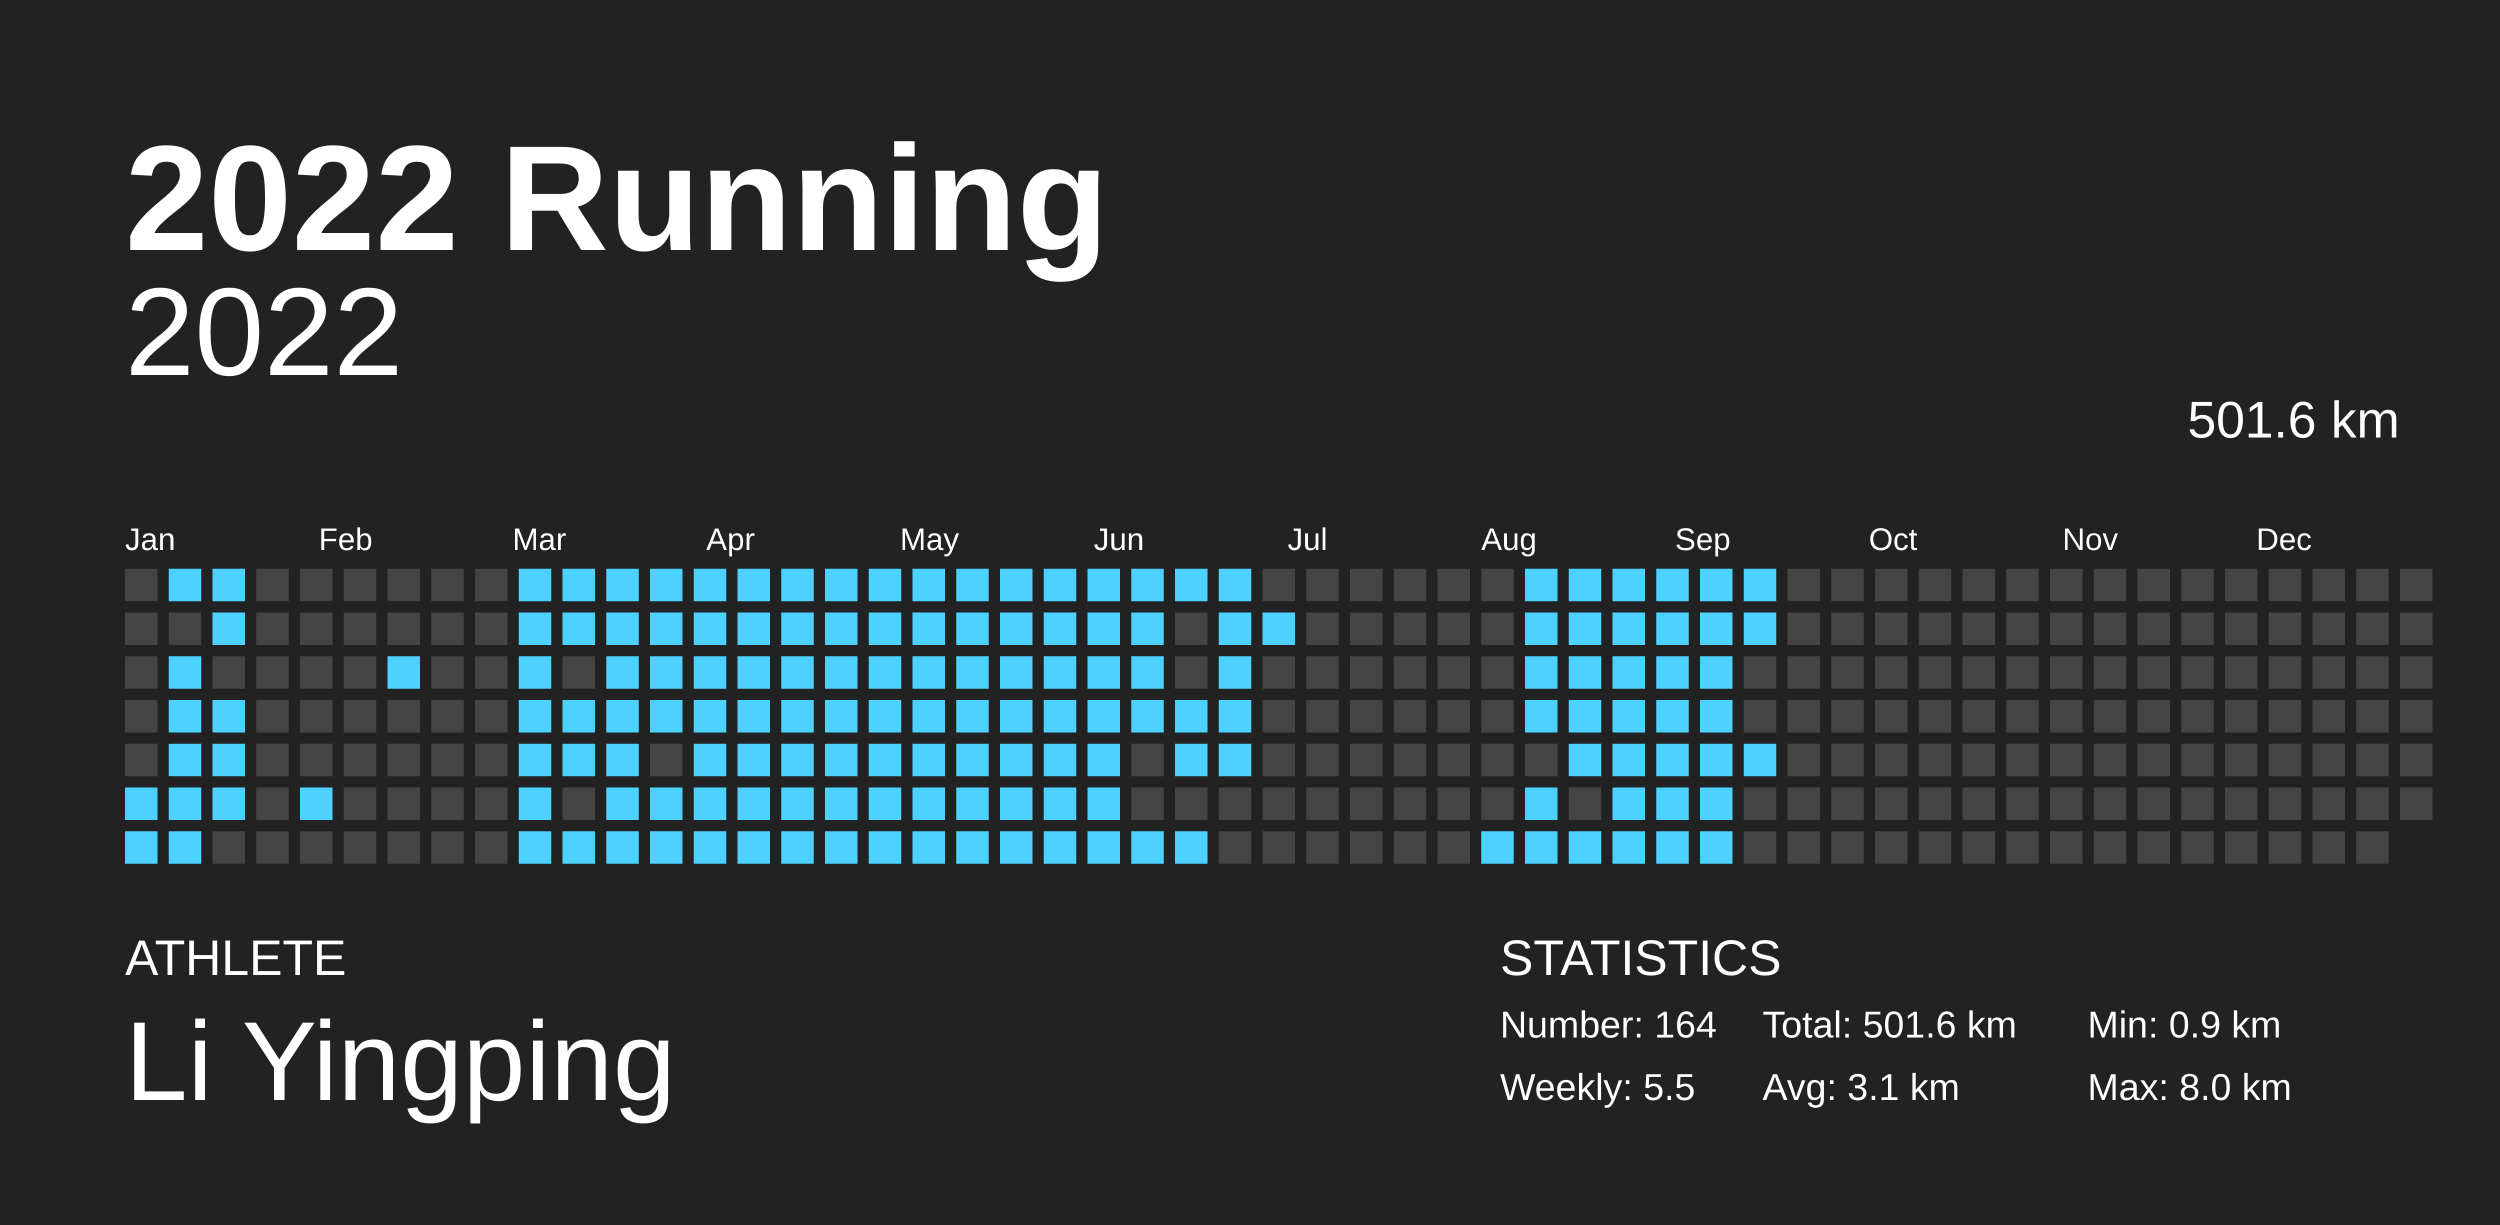
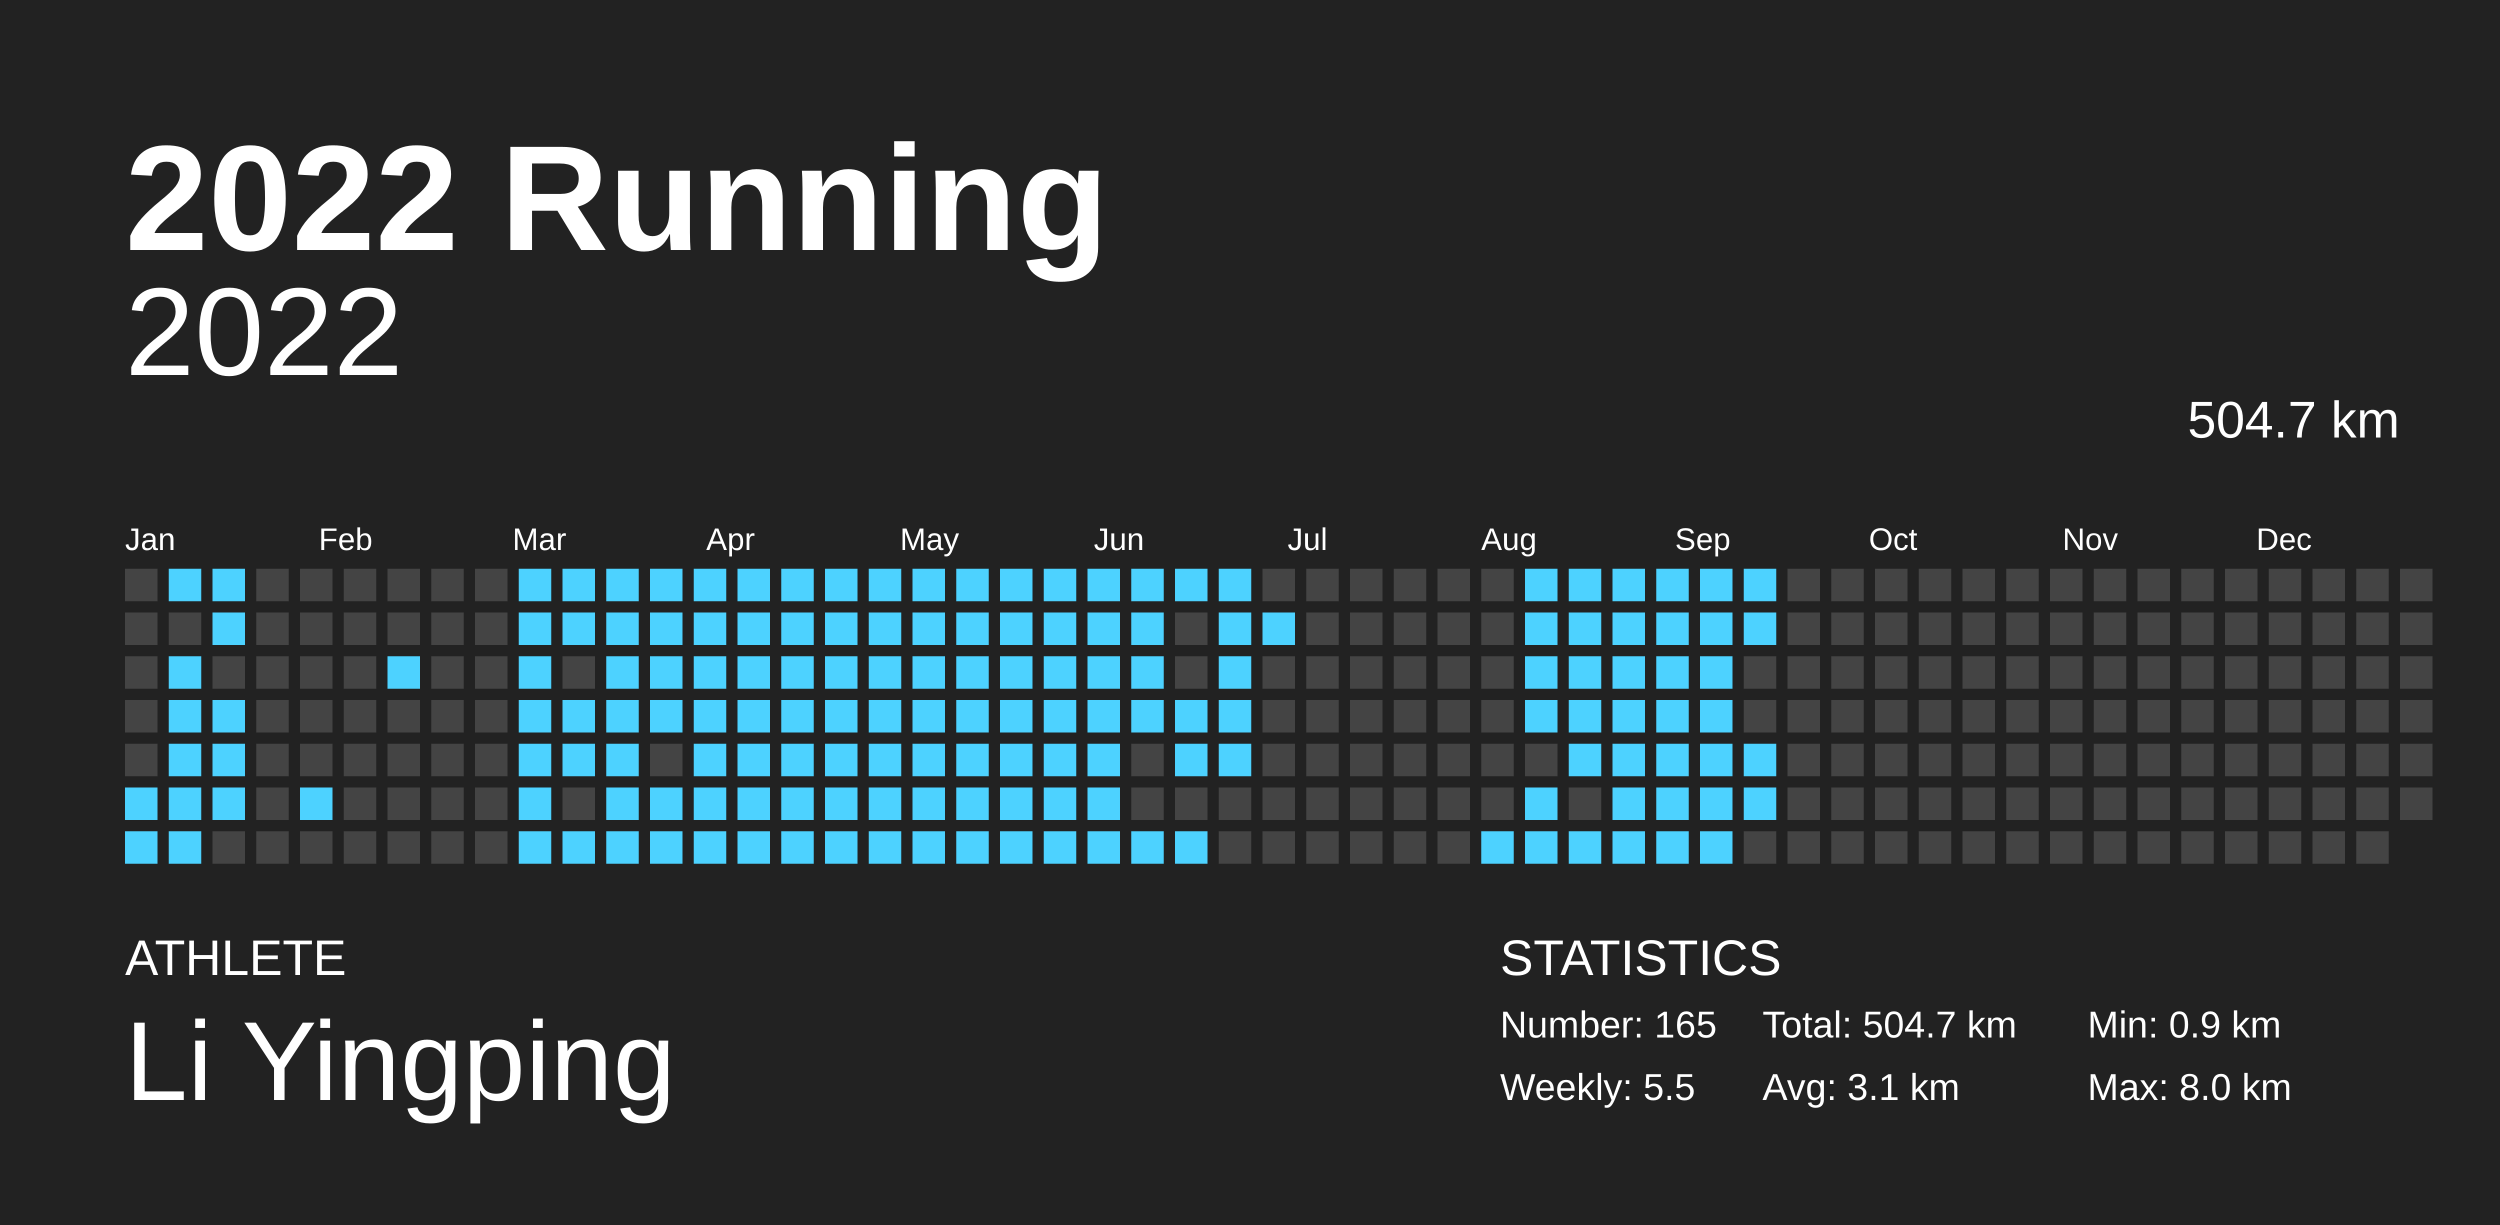
<svg xmlns="http://www.w3.org/2000/svg" baseProfile="full" height="98mm" version="1.1" viewBox="0,0,200,98" width="200mm">
  <defs />
  <rect fill="#222222" height="98" width="200" x="0" y="0" />
  <text fill="#FFFFFF" style="font-size:12px; font-family:Arial; font-weight:bold;" x="10" y="20">2022 Running</text>
  <text fill="#FFFFFF" style="font-size:4px; font-family:Arial" x="10" y="78">ATHLETE</text>
  <text fill="#FFFFFF" style="font-size:9px; font-family:Arial" x="10" y="88">Li Yingping</text>
  <text fill="#FFFFFF" style="font-size:4px; font-family:Arial" x="120" y="78">STATISTICS</text>
-   <text fill="#FFFFFF" style="font-size:3px; font-family:Arial" x="120" y="83">Number: 164</text>
+   <text fill="#FFFFFF" style="font-size:3px; font-family:Arial" x="120" y="83">Number: 165</text>
  <text fill="#FFFFFF" style="font-size:3px; font-family:Arial" x="120" y="88">Weekly: 5.5</text>
-   <text fill="#FFFFFF" style="font-size:3px; font-family:Arial" x="141" y="83">Total: 501.6 km</text>
+   <text fill="#FFFFFF" style="font-size:3px; font-family:Arial" x="141" y="83">Total: 504.7 km</text>
  <text fill="#FFFFFF" style="font-size:3px; font-family:Arial" x="141" y="88">Avg: 3.1 km</text>
  <text fill="#FFFFFF" style="font-size:3px; font-family:Arial" x="167" y="83">Min: 0.9 km</text>
  <text fill="#FFFFFF" style="font-size:3px; font-family:Arial" x="167" y="88">Max: 8.0 km</text>
  <text alignment-baseline="hanging" fill="#FFFFFF" style="font-size:10.0px; font-family:Arial;" x="10" y="30">2022</text>
-   <text alignment-baseline="hanging" fill="#FFFFFF" style="font-size:4.125px; font-family:Arial;" x="175" y="35">501.6 km</text>
+   <text alignment-baseline="hanging" fill="#FFFFFF" style="font-size:4.125px; font-family:Arial;" x="175" y="35">504.7 km</text>
  <text fill="#FFFFFF" style="font-size:2.5px; font-family:Arial" x="10.0" y="44">Jan</text>
  <text fill="#FFFFFF" style="font-size:2.5px; font-family:Arial" x="25.5" y="44">Feb</text>
  <text fill="#FFFFFF" style="font-size:2.5px; font-family:Arial" x="41.0" y="44">Mar</text>
  <text fill="#FFFFFF" style="font-size:2.5px; font-family:Arial" x="56.5" y="44">Apr</text>
  <text fill="#FFFFFF" style="font-size:2.5px; font-family:Arial" x="72.0" y="44">May</text>
  <text fill="#FFFFFF" style="font-size:2.5px; font-family:Arial" x="87.5" y="44">Jun</text>
  <text fill="#FFFFFF" style="font-size:2.5px; font-family:Arial" x="103.0" y="44">Jul</text>
  <text fill="#FFFFFF" style="font-size:2.5px; font-family:Arial" x="118.5" y="44">Aug</text>
  <text fill="#FFFFFF" style="font-size:2.5px; font-family:Arial" x="134.0" y="44">Sep</text>
  <text fill="#FFFFFF" style="font-size:2.5px; font-family:Arial" x="149.5" y="44">Oct</text>
  <text fill="#FFFFFF" style="font-size:2.5px; font-family:Arial" x="165.0" y="44">Nov</text>
  <text fill="#FFFFFF" style="font-size:2.5px; font-family:Arial" x="180.5" y="44">Dec</text>
  <rect fill="#444444" height="2.6" width="2.6" x="10.0" y="45.5" />
  <rect fill="#444444" height="2.6" width="2.6" x="10.0" y="49.0" />
  <rect fill="#444444" height="2.6" width="2.6" x="10.0" y="52.5" />
  <rect fill="#444444" height="2.6" width="2.6" x="10.0" y="56.0" />
  <rect fill="#444444" height="2.6" width="2.6" x="10.0" y="59.5" />
  <rect fill="#4dd2ff" height="2.6" width="2.6" x="10.0" y="63.0" />
  <rect fill="#4dd2ff" height="2.6" width="2.6" x="10.0" y="66.5" />
  <rect fill="#4dd2ff" height="2.6" width="2.6" x="13.5" y="45.5" />
  <rect fill="#444444" height="2.6" width="2.6" x="13.5" y="49.0" />
  <rect fill="#4dd2ff" height="2.6" width="2.6" x="13.5" y="52.5" />
  <rect fill="#4dd2ff" height="2.6" width="2.6" x="13.5" y="56.0" />
  <rect fill="#4dd2ff" height="2.6" width="2.6" x="13.5" y="59.5" />
  <rect fill="#4dd2ff" height="2.6" width="2.6" x="13.5" y="63.0" />
  <rect fill="#4dd2ff" height="2.6" width="2.6" x="13.5" y="66.5" />
  <rect fill="#4dd2ff" height="2.6" width="2.6" x="17.0" y="45.5" />
  <rect fill="#4dd2ff" height="2.6" width="2.6" x="17.0" y="49.0" />
  <rect fill="#444444" height="2.6" width="2.6" x="17.0" y="52.5" />
  <rect fill="#4dd2ff" height="2.6" width="2.6" x="17.0" y="56.0" />
  <rect fill="#4dd2ff" height="2.6" width="2.6" x="17.0" y="59.5" />
  <rect fill="#4dd2ff" height="2.6" width="2.6" x="17.0" y="63.0" />
  <rect fill="#444444" height="2.6" width="2.6" x="17.0" y="66.5" />
  <rect fill="#444444" height="2.6" width="2.6" x="20.5" y="45.5" />
  <rect fill="#444444" height="2.6" width="2.6" x="20.5" y="49.0" />
  <rect fill="#444444" height="2.6" width="2.6" x="20.5" y="52.5" />
  <rect fill="#444444" height="2.6" width="2.6" x="20.5" y="56.0" />
  <rect fill="#444444" height="2.6" width="2.6" x="20.5" y="59.5" />
  <rect fill="#444444" height="2.6" width="2.6" x="20.5" y="63.0" />
  <rect fill="#444444" height="2.6" width="2.6" x="20.5" y="66.5" />
  <rect fill="#444444" height="2.6" width="2.6" x="24.0" y="45.5" />
  <rect fill="#444444" height="2.6" width="2.6" x="24.0" y="49.0" />
  <rect fill="#444444" height="2.6" width="2.6" x="24.0" y="52.5" />
  <rect fill="#444444" height="2.6" width="2.6" x="24.0" y="56.0" />
  <rect fill="#444444" height="2.6" width="2.6" x="24.0" y="59.5" />
  <rect fill="#4dd2ff" height="2.6" width="2.6" x="24.0" y="63.0" />
  <rect fill="#444444" height="2.6" width="2.6" x="24.0" y="66.5" />
  <rect fill="#444444" height="2.6" width="2.6" x="27.5" y="45.5" />
  <rect fill="#444444" height="2.6" width="2.6" x="27.5" y="49.0" />
  <rect fill="#444444" height="2.6" width="2.6" x="27.5" y="52.5" />
  <rect fill="#444444" height="2.6" width="2.6" x="27.5" y="56.0" />
  <rect fill="#444444" height="2.6" width="2.6" x="27.5" y="59.5" />
  <rect fill="#444444" height="2.6" width="2.6" x="27.5" y="63.0" />
  <rect fill="#444444" height="2.6" width="2.6" x="27.5" y="66.5" />
  <rect fill="#444444" height="2.6" width="2.6" x="31.0" y="45.5" />
  <rect fill="#444444" height="2.6" width="2.6" x="31.0" y="49.0" />
  <rect fill="#4dd2ff" height="2.6" width="2.6" x="31.0" y="52.5" />
  <rect fill="#444444" height="2.6" width="2.6" x="31.0" y="56.0" />
  <rect fill="#444444" height="2.6" width="2.6" x="31.0" y="59.5" />
  <rect fill="#444444" height="2.6" width="2.6" x="31.0" y="63.0" />
  <rect fill="#444444" height="2.6" width="2.6" x="31.0" y="66.5" />
  <rect fill="#444444" height="2.6" width="2.6" x="34.5" y="45.5" />
  <rect fill="#444444" height="2.6" width="2.6" x="34.5" y="49.0" />
  <rect fill="#444444" height="2.6" width="2.6" x="34.5" y="52.5" />
  <rect fill="#444444" height="2.6" width="2.6" x="34.5" y="56.0" />
  <rect fill="#444444" height="2.6" width="2.6" x="34.5" y="59.5" />
  <rect fill="#444444" height="2.6" width="2.6" x="34.5" y="63.0" />
  <rect fill="#444444" height="2.6" width="2.6" x="34.5" y="66.5" />
  <rect fill="#444444" height="2.6" width="2.6" x="38.0" y="45.5" />
  <rect fill="#444444" height="2.6" width="2.6" x="38.0" y="49.0" />
  <rect fill="#444444" height="2.6" width="2.6" x="38.0" y="52.5" />
  <rect fill="#444444" height="2.6" width="2.6" x="38.0" y="56.0" />
  <rect fill="#444444" height="2.6" width="2.6" x="38.0" y="59.5" />
  <rect fill="#444444" height="2.6" width="2.6" x="38.0" y="63.0" />
  <rect fill="#444444" height="2.6" width="2.6" x="38.0" y="66.5" />
  <rect fill="#4dd2ff" height="2.6" width="2.6" x="41.5" y="45.5" />
  <rect fill="#4dd2ff" height="2.6" width="2.6" x="41.5" y="49.0" />
  <rect fill="#4dd2ff" height="2.6" width="2.6" x="41.5" y="52.5" />
  <rect fill="#4dd2ff" height="2.6" width="2.6" x="41.5" y="56.0" />
  <rect fill="#4dd2ff" height="2.6" width="2.6" x="41.5" y="59.5" />
  <rect fill="#4dd2ff" height="2.6" width="2.6" x="41.5" y="63.0" />
  <rect fill="#4dd2ff" height="2.6" width="2.6" x="41.5" y="66.5" />
  <rect fill="#4dd2ff" height="2.6" width="2.6" x="45.0" y="45.5" />
  <rect fill="#4dd2ff" height="2.6" width="2.6" x="45.0" y="49.0" />
  <rect fill="#444444" height="2.6" width="2.6" x="45.0" y="52.5" />
  <rect fill="#4dd2ff" height="2.6" width="2.6" x="45.0" y="56.0" />
  <rect fill="#4dd2ff" height="2.6" width="2.6" x="45.0" y="59.5" />
  <rect fill="#444444" height="2.6" width="2.6" x="45.0" y="63.0" />
  <rect fill="#4dd2ff" height="2.6" width="2.6" x="45.0" y="66.5" />
  <rect fill="#4dd2ff" height="2.6" width="2.6" x="48.5" y="45.5" />
  <rect fill="#4dd2ff" height="2.6" width="2.6" x="48.5" y="49.0" />
  <rect fill="#4dd2ff" height="2.6" width="2.6" x="48.5" y="52.5" />
  <rect fill="#4dd2ff" height="2.6" width="2.6" x="48.5" y="56.0" />
  <rect fill="#4dd2ff" height="2.6" width="2.6" x="48.5" y="59.5" />
  <rect fill="#4dd2ff" height="2.6" width="2.6" x="48.5" y="63.0" />
  <rect fill="#4dd2ff" height="2.6" width="2.6" x="48.5" y="66.5" />
  <rect fill="#4dd2ff" height="2.6" width="2.6" x="52.0" y="45.5" />
  <rect fill="#4dd2ff" height="2.6" width="2.6" x="52.0" y="49.0" />
  <rect fill="#4dd2ff" height="2.6" width="2.6" x="52.0" y="52.5" />
  <rect fill="#4dd2ff" height="2.6" width="2.6" x="52.0" y="56.0" />
  <rect fill="#444444" height="2.6" width="2.6" x="52.0" y="59.5" />
  <rect fill="#4dd2ff" height="2.6" width="2.6" x="52.0" y="63.0" />
  <rect fill="#4dd2ff" height="2.6" width="2.6" x="52.0" y="66.5" />
  <rect fill="#4dd2ff" height="2.6" width="2.6" x="55.5" y="45.5" />
  <rect fill="#4dd2ff" height="2.6" width="2.6" x="55.5" y="49.0" />
  <rect fill="#4dd2ff" height="2.6" width="2.6" x="55.5" y="52.5" />
  <rect fill="#4dd2ff" height="2.6" width="2.6" x="55.5" y="56.0" />
  <rect fill="#4dd2ff" height="2.6" width="2.6" x="55.5" y="59.5" />
  <rect fill="#4dd2ff" height="2.6" width="2.6" x="55.5" y="63.0" />
  <rect fill="#4dd2ff" height="2.6" width="2.6" x="55.5" y="66.5" />
  <rect fill="#4dd2ff" height="2.6" width="2.6" x="59.0" y="45.5" />
  <rect fill="#4dd2ff" height="2.6" width="2.6" x="59.0" y="49.0" />
  <rect fill="#4dd2ff" height="2.6" width="2.6" x="59.0" y="52.5" />
  <rect fill="#4dd2ff" height="2.6" width="2.6" x="59.0" y="56.0" />
  <rect fill="#4dd2ff" height="2.6" width="2.6" x="59.0" y="59.5" />
  <rect fill="#4dd2ff" height="2.6" width="2.6" x="59.0" y="63.0" />
  <rect fill="#4dd2ff" height="2.6" width="2.6" x="59.0" y="66.5" />
  <rect fill="#4dd2ff" height="2.6" width="2.6" x="62.5" y="45.5" />
  <rect fill="#4dd2ff" height="2.6" width="2.6" x="62.5" y="49.0" />
  <rect fill="#4dd2ff" height="2.6" width="2.6" x="62.5" y="52.5" />
  <rect fill="#4dd2ff" height="2.6" width="2.6" x="62.5" y="56.0" />
  <rect fill="#4dd2ff" height="2.6" width="2.6" x="62.5" y="59.5" />
  <rect fill="#4dd2ff" height="2.6" width="2.6" x="62.5" y="63.0" />
  <rect fill="#4dd2ff" height="2.6" width="2.6" x="62.5" y="66.5" />
  <rect fill="#4dd2ff" height="2.6" width="2.6" x="66.0" y="45.5" />
  <rect fill="#4dd2ff" height="2.6" width="2.6" x="66.0" y="49.0" />
  <rect fill="#4dd2ff" height="2.6" width="2.6" x="66.0" y="52.5" />
  <rect fill="#4dd2ff" height="2.6" width="2.6" x="66.0" y="56.0" />
  <rect fill="#4dd2ff" height="2.6" width="2.6" x="66.0" y="59.5" />
  <rect fill="#4dd2ff" height="2.6" width="2.6" x="66.0" y="63.0" />
  <rect fill="#4dd2ff" height="2.6" width="2.6" x="66.0" y="66.5" />
  <rect fill="#4dd2ff" height="2.6" width="2.6" x="69.5" y="45.5" />
  <rect fill="#4dd2ff" height="2.6" width="2.6" x="69.5" y="49.0" />
  <rect fill="#4dd2ff" height="2.6" width="2.6" x="69.5" y="52.5" />
  <rect fill="#4dd2ff" height="2.6" width="2.6" x="69.5" y="56.0" />
  <rect fill="#4dd2ff" height="2.6" width="2.6" x="69.5" y="59.5" />
  <rect fill="#4dd2ff" height="2.6" width="2.6" x="69.5" y="63.0" />
  <rect fill="#4dd2ff" height="2.6" width="2.6" x="69.5" y="66.5" />
  <rect fill="#4dd2ff" height="2.6" width="2.6" x="73.0" y="45.5" />
  <rect fill="#4dd2ff" height="2.6" width="2.6" x="73.0" y="49.0" />
  <rect fill="#4dd2ff" height="2.6" width="2.6" x="73.0" y="52.5" />
  <rect fill="#4dd2ff" height="2.6" width="2.6" x="73.0" y="56.0" />
  <rect fill="#4dd2ff" height="2.6" width="2.6" x="73.0" y="59.5" />
  <rect fill="#4dd2ff" height="2.6" width="2.6" x="73.0" y="63.0" />
  <rect fill="#4dd2ff" height="2.6" width="2.6" x="73.0" y="66.5" />
  <rect fill="#4dd2ff" height="2.6" width="2.6" x="76.5" y="45.5" />
  <rect fill="#4dd2ff" height="2.6" width="2.6" x="76.5" y="49.0" />
  <rect fill="#4dd2ff" height="2.6" width="2.6" x="76.5" y="52.5" />
  <rect fill="#4dd2ff" height="2.6" width="2.6" x="76.5" y="56.0" />
  <rect fill="#4dd2ff" height="2.6" width="2.6" x="76.5" y="59.5" />
  <rect fill="#4dd2ff" height="2.6" width="2.6" x="76.5" y="63.0" />
  <rect fill="#4dd2ff" height="2.6" width="2.6" x="76.5" y="66.5" />
  <rect fill="#4dd2ff" height="2.6" width="2.6" x="80.0" y="45.5" />
  <rect fill="#4dd2ff" height="2.6" width="2.6" x="80.0" y="49.0" />
  <rect fill="#4dd2ff" height="2.6" width="2.6" x="80.0" y="52.5" />
  <rect fill="#4dd2ff" height="2.6" width="2.6" x="80.0" y="56.0" />
  <rect fill="#4dd2ff" height="2.6" width="2.6" x="80.0" y="59.5" />
  <rect fill="#4dd2ff" height="2.6" width="2.6" x="80.0" y="63.0" />
  <rect fill="#4dd2ff" height="2.6" width="2.6" x="80.0" y="66.5" />
  <rect fill="#4dd2ff" height="2.6" width="2.6" x="83.5" y="45.5" />
  <rect fill="#4dd2ff" height="2.6" width="2.6" x="83.5" y="49.0" />
  <rect fill="#4dd2ff" height="2.6" width="2.6" x="83.5" y="52.5" />
  <rect fill="#4dd2ff" height="2.6" width="2.6" x="83.5" y="56.0" />
  <rect fill="#4dd2ff" height="2.6" width="2.6" x="83.5" y="59.5" />
  <rect fill="#4dd2ff" height="2.6" width="2.6" x="83.5" y="63.0" />
  <rect fill="#4dd2ff" height="2.6" width="2.6" x="83.5" y="66.5" />
  <rect fill="#4dd2ff" height="2.6" width="2.6" x="87.0" y="45.5" />
  <rect fill="#4dd2ff" height="2.6" width="2.6" x="87.0" y="49.0" />
  <rect fill="#4dd2ff" height="2.6" width="2.6" x="87.0" y="52.5" />
  <rect fill="#4dd2ff" height="2.6" width="2.6" x="87.0" y="56.0" />
  <rect fill="#4dd2ff" height="2.6" width="2.6" x="87.0" y="59.5" />
  <rect fill="#4dd2ff" height="2.6" width="2.6" x="87.0" y="63.0" />
  <rect fill="#4dd2ff" height="2.6" width="2.6" x="87.0" y="66.5" />
  <rect fill="#4dd2ff" height="2.6" width="2.6" x="90.5" y="45.5" />
  <rect fill="#4dd2ff" height="2.6" width="2.6" x="90.5" y="49.0" />
  <rect fill="#4dd2ff" height="2.6" width="2.6" x="90.5" y="52.5" />
  <rect fill="#4dd2ff" height="2.6" width="2.6" x="90.5" y="56.0" />
  <rect fill="#444444" height="2.6" width="2.6" x="90.5" y="59.5" />
  <rect fill="#444444" height="2.6" width="2.6" x="90.5" y="63.0" />
  <rect fill="#4dd2ff" height="2.6" width="2.6" x="90.5" y="66.5" />
  <rect fill="#4dd2ff" height="2.6" width="2.6" x="94.0" y="45.5" />
  <rect fill="#444444" height="2.6" width="2.6" x="94.0" y="49.0" />
  <rect fill="#444444" height="2.6" width="2.6" x="94.0" y="52.5" />
  <rect fill="#4dd2ff" height="2.6" width="2.6" x="94.0" y="56.0" />
  <rect fill="#4dd2ff" height="2.6" width="2.6" x="94.0" y="59.5" />
  <rect fill="#444444" height="2.6" width="2.6" x="94.0" y="63.0" />
  <rect fill="#4dd2ff" height="2.6" width="2.6" x="94.0" y="66.5" />
  <rect fill="#4dd2ff" height="2.6" width="2.6" x="97.5" y="45.5" />
  <rect fill="#4dd2ff" height="2.6" width="2.6" x="97.5" y="49.0" />
  <rect fill="#4dd2ff" height="2.6" width="2.6" x="97.5" y="52.5" />
  <rect fill="#4dd2ff" height="2.6" width="2.6" x="97.5" y="56.0" />
  <rect fill="#4dd2ff" height="2.6" width="2.6" x="97.5" y="59.5" />
  <rect fill="#444444" height="2.6" width="2.6" x="97.5" y="63.0" />
  <rect fill="#444444" height="2.6" width="2.6" x="97.5" y="66.5" />
  <rect fill="#444444" height="2.6" width="2.6" x="101.0" y="45.5" />
  <rect fill="#4dd2ff" height="2.6" width="2.6" x="101.0" y="49.0" />
  <rect fill="#444444" height="2.6" width="2.6" x="101.0" y="52.5" />
  <rect fill="#444444" height="2.6" width="2.6" x="101.0" y="56.0" />
  <rect fill="#444444" height="2.6" width="2.6" x="101.0" y="59.5" />
  <rect fill="#444444" height="2.6" width="2.6" x="101.0" y="63.0" />
  <rect fill="#444444" height="2.6" width="2.6" x="101.0" y="66.5" />
  <rect fill="#444444" height="2.6" width="2.6" x="104.5" y="45.5" />
  <rect fill="#444444" height="2.6" width="2.6" x="104.5" y="49.0" />
  <rect fill="#444444" height="2.6" width="2.6" x="104.5" y="52.5" />
  <rect fill="#444444" height="2.6" width="2.6" x="104.5" y="56.0" />
  <rect fill="#444444" height="2.6" width="2.6" x="104.5" y="59.5" />
  <rect fill="#444444" height="2.6" width="2.6" x="104.5" y="63.0" />
  <rect fill="#444444" height="2.6" width="2.6" x="104.5" y="66.5" />
  <rect fill="#444444" height="2.6" width="2.6" x="108.0" y="45.5" />
  <rect fill="#444444" height="2.6" width="2.6" x="108.0" y="49.0" />
  <rect fill="#444444" height="2.6" width="2.6" x="108.0" y="52.5" />
  <rect fill="#444444" height="2.6" width="2.6" x="108.0" y="56.0" />
  <rect fill="#444444" height="2.6" width="2.6" x="108.0" y="59.5" />
  <rect fill="#444444" height="2.6" width="2.6" x="108.0" y="63.0" />
  <rect fill="#444444" height="2.6" width="2.6" x="108.0" y="66.5" />
  <rect fill="#444444" height="2.6" width="2.6" x="111.5" y="45.5" />
  <rect fill="#444444" height="2.6" width="2.6" x="111.5" y="49.0" />
  <rect fill="#444444" height="2.6" width="2.6" x="111.5" y="52.5" />
  <rect fill="#444444" height="2.6" width="2.6" x="111.5" y="56.0" />
  <rect fill="#444444" height="2.6" width="2.6" x="111.5" y="59.5" />
  <rect fill="#444444" height="2.6" width="2.6" x="111.5" y="63.0" />
  <rect fill="#444444" height="2.6" width="2.6" x="111.5" y="66.5" />
  <rect fill="#444444" height="2.6" width="2.6" x="115.0" y="45.5" />
  <rect fill="#444444" height="2.6" width="2.6" x="115.0" y="49.0" />
  <rect fill="#444444" height="2.6" width="2.6" x="115.0" y="52.5" />
  <rect fill="#444444" height="2.6" width="2.6" x="115.0" y="56.0" />
  <rect fill="#444444" height="2.6" width="2.6" x="115.0" y="59.5" />
  <rect fill="#444444" height="2.6" width="2.6" x="115.0" y="63.0" />
  <rect fill="#444444" height="2.6" width="2.6" x="115.0" y="66.5" />
  <rect fill="#444444" height="2.6" width="2.6" x="118.5" y="45.5" />
  <rect fill="#444444" height="2.6" width="2.6" x="118.5" y="49.0" />
  <rect fill="#444444" height="2.6" width="2.6" x="118.5" y="52.5" />
  <rect fill="#444444" height="2.6" width="2.6" x="118.5" y="56.0" />
  <rect fill="#444444" height="2.6" width="2.6" x="118.5" y="59.5" />
  <rect fill="#444444" height="2.6" width="2.6" x="118.5" y="63.0" />
  <rect fill="#4dd2ff" height="2.6" width="2.6" x="118.5" y="66.5" />
  <rect fill="#4dd2ff" height="2.6" width="2.6" x="122.0" y="45.5" />
  <rect fill="#4dd2ff" height="2.6" width="2.6" x="122.0" y="49.0" />
  <rect fill="#4dd2ff" height="2.6" width="2.6" x="122.0" y="52.5" />
  <rect fill="#4dd2ff" height="2.6" width="2.6" x="122.0" y="56.0" />
  <rect fill="#444444" height="2.6" width="2.6" x="122.0" y="59.5" />
  <rect fill="#4dd2ff" height="2.6" width="2.6" x="122.0" y="63.0" />
  <rect fill="#4dd2ff" height="2.6" width="2.6" x="122.0" y="66.5" />
  <rect fill="#4dd2ff" height="2.6" width="2.6" x="125.5" y="45.5" />
  <rect fill="#4dd2ff" height="2.6" width="2.6" x="125.5" y="49.0" />
  <rect fill="#4dd2ff" height="2.6" width="2.6" x="125.5" y="52.5" />
  <rect fill="#4dd2ff" height="2.6" width="2.6" x="125.5" y="56.0" />
  <rect fill="#4dd2ff" height="2.6" width="2.6" x="125.5" y="59.5" />
  <rect fill="#444444" height="2.6" width="2.6" x="125.5" y="63.0" />
  <rect fill="#4dd2ff" height="2.6" width="2.6" x="125.5" y="66.5" />
  <rect fill="#4dd2ff" height="2.6" width="2.6" x="129.0" y="45.5" />
  <rect fill="#4dd2ff" height="2.6" width="2.6" x="129.0" y="49.0" />
  <rect fill="#4dd2ff" height="2.6" width="2.6" x="129.0" y="52.5" />
  <rect fill="#4dd2ff" height="2.6" width="2.6" x="129.0" y="56.0" />
  <rect fill="#4dd2ff" height="2.6" width="2.6" x="129.0" y="59.5" />
  <rect fill="#4dd2ff" height="2.6" width="2.6" x="129.0" y="63.0" />
  <rect fill="#4dd2ff" height="2.6" width="2.6" x="129.0" y="66.5" />
  <rect fill="#4dd2ff" height="2.6" width="2.6" x="132.5" y="45.5" />
  <rect fill="#4dd2ff" height="2.6" width="2.6" x="132.5" y="49.0" />
  <rect fill="#4dd2ff" height="2.6" width="2.6" x="132.5" y="52.5" />
  <rect fill="#4dd2ff" height="2.6" width="2.6" x="132.5" y="56.0" />
  <rect fill="#4dd2ff" height="2.6" width="2.6" x="132.5" y="59.5" />
  <rect fill="#4dd2ff" height="2.6" width="2.6" x="132.5" y="63.0" />
  <rect fill="#4dd2ff" height="2.6" width="2.6" x="132.5" y="66.5" />
  <rect fill="#4dd2ff" height="2.6" width="2.6" x="136.0" y="45.5" />
  <rect fill="#4dd2ff" height="2.6" width="2.6" x="136.0" y="49.0" />
  <rect fill="#4dd2ff" height="2.6" width="2.6" x="136.0" y="52.5" />
  <rect fill="#4dd2ff" height="2.6" width="2.6" x="136.0" y="56.0" />
  <rect fill="#4dd2ff" height="2.6" width="2.6" x="136.0" y="59.5" />
  <rect fill="#4dd2ff" height="2.6" width="2.6" x="136.0" y="63.0" />
  <rect fill="#4dd2ff" height="2.6" width="2.6" x="136.0" y="66.5" />
  <rect fill="#4dd2ff" height="2.6" width="2.6" x="139.5" y="45.5" />
  <rect fill="#4dd2ff" height="2.6" width="2.6" x="139.5" y="49.0" />
  <rect fill="#444444" height="2.6" width="2.6" x="139.5" y="52.5" />
  <rect fill="#444444" height="2.6" width="2.6" x="139.5" y="56.0" />
  <rect fill="#4dd2ff" height="2.6" width="2.6" x="139.5" y="59.5" />
-   <rect fill="#444444" height="2.6" width="2.6" x="139.5" y="63.0" />
+   <rect fill="#4dd2ff" height="2.6" width="2.6" x="139.5" y="63.0" />
  <rect fill="#444444" height="2.6" width="2.6" x="139.5" y="66.5" />
  <rect fill="#444444" height="2.6" width="2.6" x="143.0" y="45.5" />
  <rect fill="#444444" height="2.6" width="2.6" x="143.0" y="49.0" />
  <rect fill="#444444" height="2.6" width="2.6" x="143.0" y="52.5" />
  <rect fill="#444444" height="2.6" width="2.6" x="143.0" y="56.0" />
  <rect fill="#444444" height="2.6" width="2.6" x="143.0" y="59.5" />
  <rect fill="#444444" height="2.6" width="2.6" x="143.0" y="63.0" />
  <rect fill="#444444" height="2.6" width="2.6" x="143.0" y="66.5" />
  <rect fill="#444444" height="2.6" width="2.6" x="146.5" y="45.5" />
  <rect fill="#444444" height="2.6" width="2.6" x="146.5" y="49.0" />
  <rect fill="#444444" height="2.6" width="2.6" x="146.5" y="52.5" />
  <rect fill="#444444" height="2.6" width="2.6" x="146.5" y="56.0" />
  <rect fill="#444444" height="2.6" width="2.6" x="146.5" y="59.5" />
  <rect fill="#444444" height="2.6" width="2.6" x="146.5" y="63.0" />
  <rect fill="#444444" height="2.6" width="2.6" x="146.5" y="66.5" />
  <rect fill="#444444" height="2.6" width="2.6" x="150.0" y="45.5" />
  <rect fill="#444444" height="2.6" width="2.6" x="150.0" y="49.0" />
  <rect fill="#444444" height="2.6" width="2.6" x="150.0" y="52.5" />
  <rect fill="#444444" height="2.6" width="2.6" x="150.0" y="56.0" />
  <rect fill="#444444" height="2.6" width="2.6" x="150.0" y="59.5" />
  <rect fill="#444444" height="2.6" width="2.6" x="150.0" y="63.0" />
  <rect fill="#444444" height="2.6" width="2.6" x="150.0" y="66.5" />
  <rect fill="#444444" height="2.6" width="2.6" x="153.5" y="45.5" />
  <rect fill="#444444" height="2.6" width="2.6" x="153.5" y="49.0" />
  <rect fill="#444444" height="2.6" width="2.6" x="153.5" y="52.5" />
  <rect fill="#444444" height="2.6" width="2.6" x="153.5" y="56.0" />
  <rect fill="#444444" height="2.6" width="2.6" x="153.5" y="59.5" />
  <rect fill="#444444" height="2.6" width="2.6" x="153.5" y="63.0" />
  <rect fill="#444444" height="2.6" width="2.6" x="153.5" y="66.5" />
  <rect fill="#444444" height="2.6" width="2.6" x="157.0" y="45.5" />
  <rect fill="#444444" height="2.6" width="2.6" x="157.0" y="49.0" />
  <rect fill="#444444" height="2.6" width="2.6" x="157.0" y="52.5" />
  <rect fill="#444444" height="2.6" width="2.6" x="157.0" y="56.0" />
  <rect fill="#444444" height="2.6" width="2.6" x="157.0" y="59.5" />
  <rect fill="#444444" height="2.6" width="2.6" x="157.0" y="63.0" />
  <rect fill="#444444" height="2.6" width="2.6" x="157.0" y="66.5" />
  <rect fill="#444444" height="2.6" width="2.6" x="160.5" y="45.5" />
  <rect fill="#444444" height="2.6" width="2.6" x="160.5" y="49.0" />
  <rect fill="#444444" height="2.6" width="2.6" x="160.5" y="52.5" />
  <rect fill="#444444" height="2.6" width="2.6" x="160.5" y="56.0" />
  <rect fill="#444444" height="2.6" width="2.6" x="160.5" y="59.5" />
  <rect fill="#444444" height="2.6" width="2.6" x="160.5" y="63.0" />
  <rect fill="#444444" height="2.6" width="2.6" x="160.5" y="66.5" />
  <rect fill="#444444" height="2.6" width="2.6" x="164.0" y="45.5" />
  <rect fill="#444444" height="2.6" width="2.6" x="164.0" y="49.0" />
  <rect fill="#444444" height="2.6" width="2.6" x="164.0" y="52.5" />
  <rect fill="#444444" height="2.6" width="2.6" x="164.0" y="56.0" />
  <rect fill="#444444" height="2.6" width="2.6" x="164.0" y="59.5" />
  <rect fill="#444444" height="2.6" width="2.6" x="164.0" y="63.0" />
  <rect fill="#444444" height="2.6" width="2.6" x="164.0" y="66.5" />
  <rect fill="#444444" height="2.6" width="2.6" x="167.5" y="45.5" />
  <rect fill="#444444" height="2.6" width="2.6" x="167.5" y="49.0" />
  <rect fill="#444444" height="2.6" width="2.6" x="167.5" y="52.5" />
  <rect fill="#444444" height="2.6" width="2.6" x="167.5" y="56.0" />
  <rect fill="#444444" height="2.6" width="2.6" x="167.5" y="59.5" />
  <rect fill="#444444" height="2.6" width="2.6" x="167.5" y="63.0" />
  <rect fill="#444444" height="2.6" width="2.6" x="167.5" y="66.5" />
  <rect fill="#444444" height="2.6" width="2.6" x="171.0" y="45.5" />
  <rect fill="#444444" height="2.6" width="2.6" x="171.0" y="49.0" />
  <rect fill="#444444" height="2.6" width="2.6" x="171.0" y="52.5" />
  <rect fill="#444444" height="2.6" width="2.6" x="171.0" y="56.0" />
  <rect fill="#444444" height="2.6" width="2.6" x="171.0" y="59.5" />
  <rect fill="#444444" height="2.6" width="2.6" x="171.0" y="63.0" />
  <rect fill="#444444" height="2.6" width="2.6" x="171.0" y="66.5" />
  <rect fill="#444444" height="2.6" width="2.6" x="174.5" y="45.5" />
  <rect fill="#444444" height="2.6" width="2.6" x="174.5" y="49.0" />
  <rect fill="#444444" height="2.6" width="2.6" x="174.5" y="52.5" />
  <rect fill="#444444" height="2.6" width="2.6" x="174.5" y="56.0" />
  <rect fill="#444444" height="2.6" width="2.6" x="174.5" y="59.5" />
  <rect fill="#444444" height="2.6" width="2.6" x="174.5" y="63.0" />
  <rect fill="#444444" height="2.6" width="2.6" x="174.5" y="66.5" />
  <rect fill="#444444" height="2.6" width="2.6" x="178.0" y="45.5" />
  <rect fill="#444444" height="2.6" width="2.6" x="178.0" y="49.0" />
  <rect fill="#444444" height="2.6" width="2.6" x="178.0" y="52.5" />
  <rect fill="#444444" height="2.6" width="2.6" x="178.0" y="56.0" />
  <rect fill="#444444" height="2.6" width="2.6" x="178.0" y="59.5" />
  <rect fill="#444444" height="2.6" width="2.6" x="178.0" y="63.0" />
  <rect fill="#444444" height="2.6" width="2.6" x="178.0" y="66.5" />
  <rect fill="#444444" height="2.6" width="2.6" x="181.5" y="45.5" />
  <rect fill="#444444" height="2.6" width="2.6" x="181.5" y="49.0" />
  <rect fill="#444444" height="2.6" width="2.6" x="181.5" y="52.5" />
  <rect fill="#444444" height="2.6" width="2.6" x="181.5" y="56.0" />
  <rect fill="#444444" height="2.6" width="2.6" x="181.5" y="59.5" />
  <rect fill="#444444" height="2.6" width="2.6" x="181.5" y="63.0" />
  <rect fill="#444444" height="2.6" width="2.6" x="181.5" y="66.5" />
  <rect fill="#444444" height="2.6" width="2.6" x="185.0" y="45.5" />
  <rect fill="#444444" height="2.6" width="2.6" x="185.0" y="49.0" />
  <rect fill="#444444" height="2.6" width="2.6" x="185.0" y="52.5" />
  <rect fill="#444444" height="2.6" width="2.6" x="185.0" y="56.0" />
  <rect fill="#444444" height="2.6" width="2.6" x="185.0" y="59.5" />
  <rect fill="#444444" height="2.6" width="2.6" x="185.0" y="63.0" />
  <rect fill="#444444" height="2.6" width="2.6" x="185.0" y="66.5" />
  <rect fill="#444444" height="2.6" width="2.6" x="188.5" y="45.5" />
  <rect fill="#444444" height="2.6" width="2.6" x="188.5" y="49.0" />
  <rect fill="#444444" height="2.6" width="2.6" x="188.5" y="52.5" />
  <rect fill="#444444" height="2.6" width="2.6" x="188.5" y="56.0" />
  <rect fill="#444444" height="2.6" width="2.6" x="188.5" y="59.5" />
  <rect fill="#444444" height="2.6" width="2.6" x="188.5" y="63.0" />
  <rect fill="#444444" height="2.6" width="2.6" x="188.5" y="66.5" />
  <rect fill="#444444" height="2.6" width="2.6" x="192.0" y="45.5" />
  <rect fill="#444444" height="2.6" width="2.6" x="192.0" y="49.0" />
  <rect fill="#444444" height="2.6" width="2.6" x="192.0" y="52.5" />
  <rect fill="#444444" height="2.6" width="2.6" x="192.0" y="56.0" />
  <rect fill="#444444" height="2.6" width="2.6" x="192.0" y="59.5" />
  <rect fill="#444444" height="2.6" width="2.6" x="192.0" y="63.0" />
</svg>
